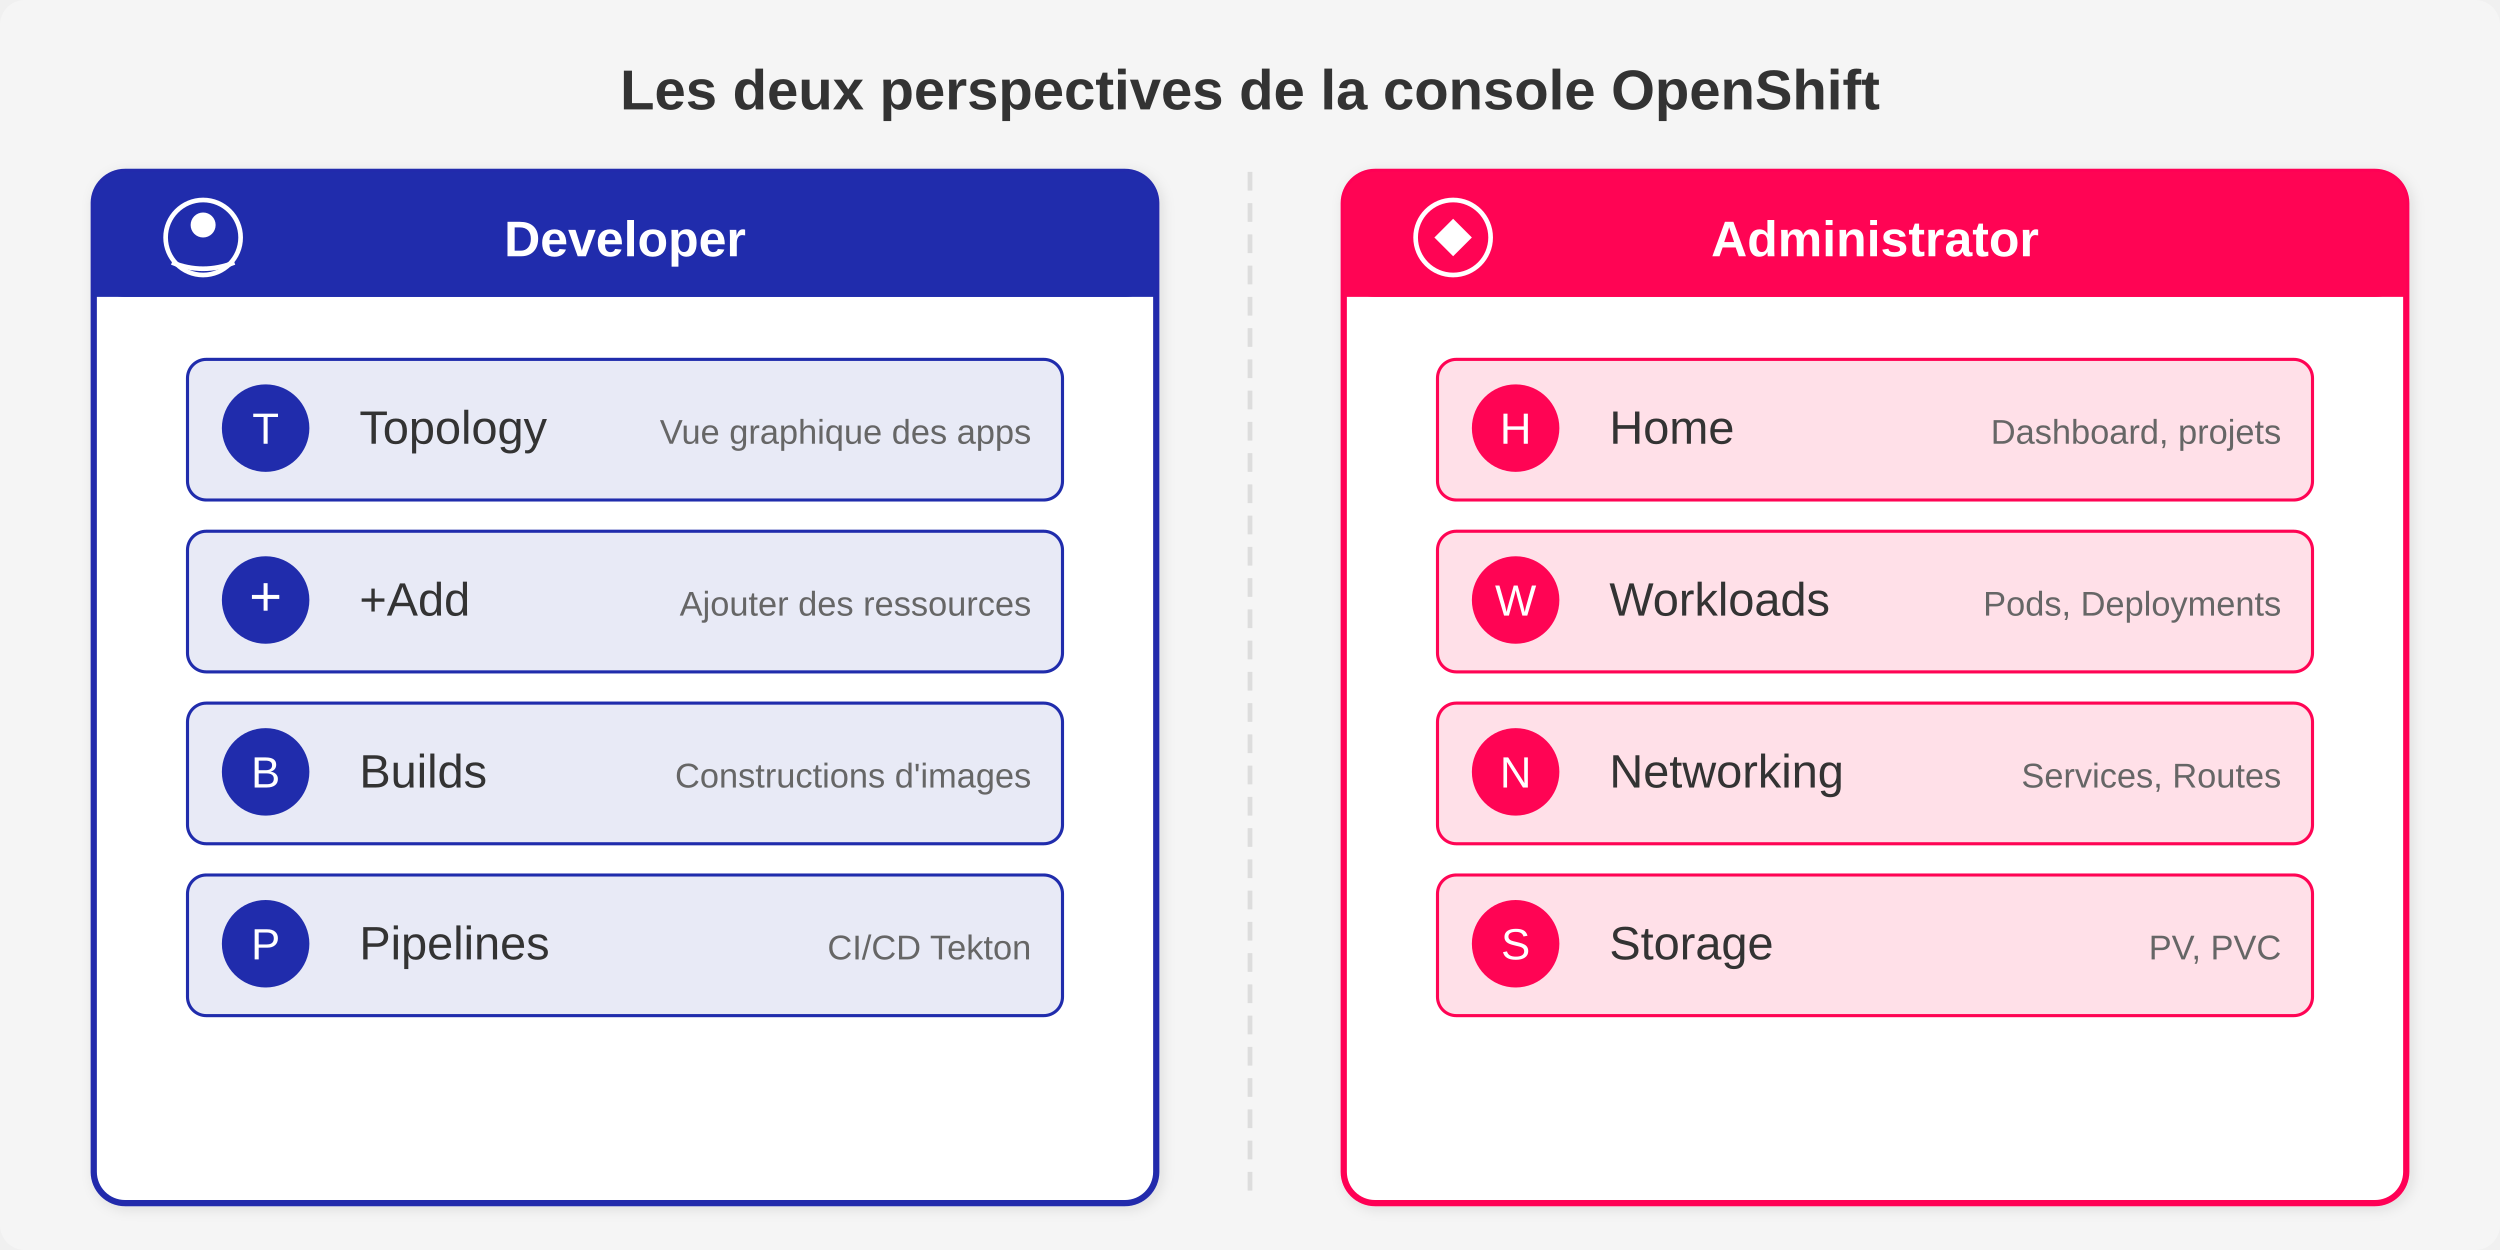
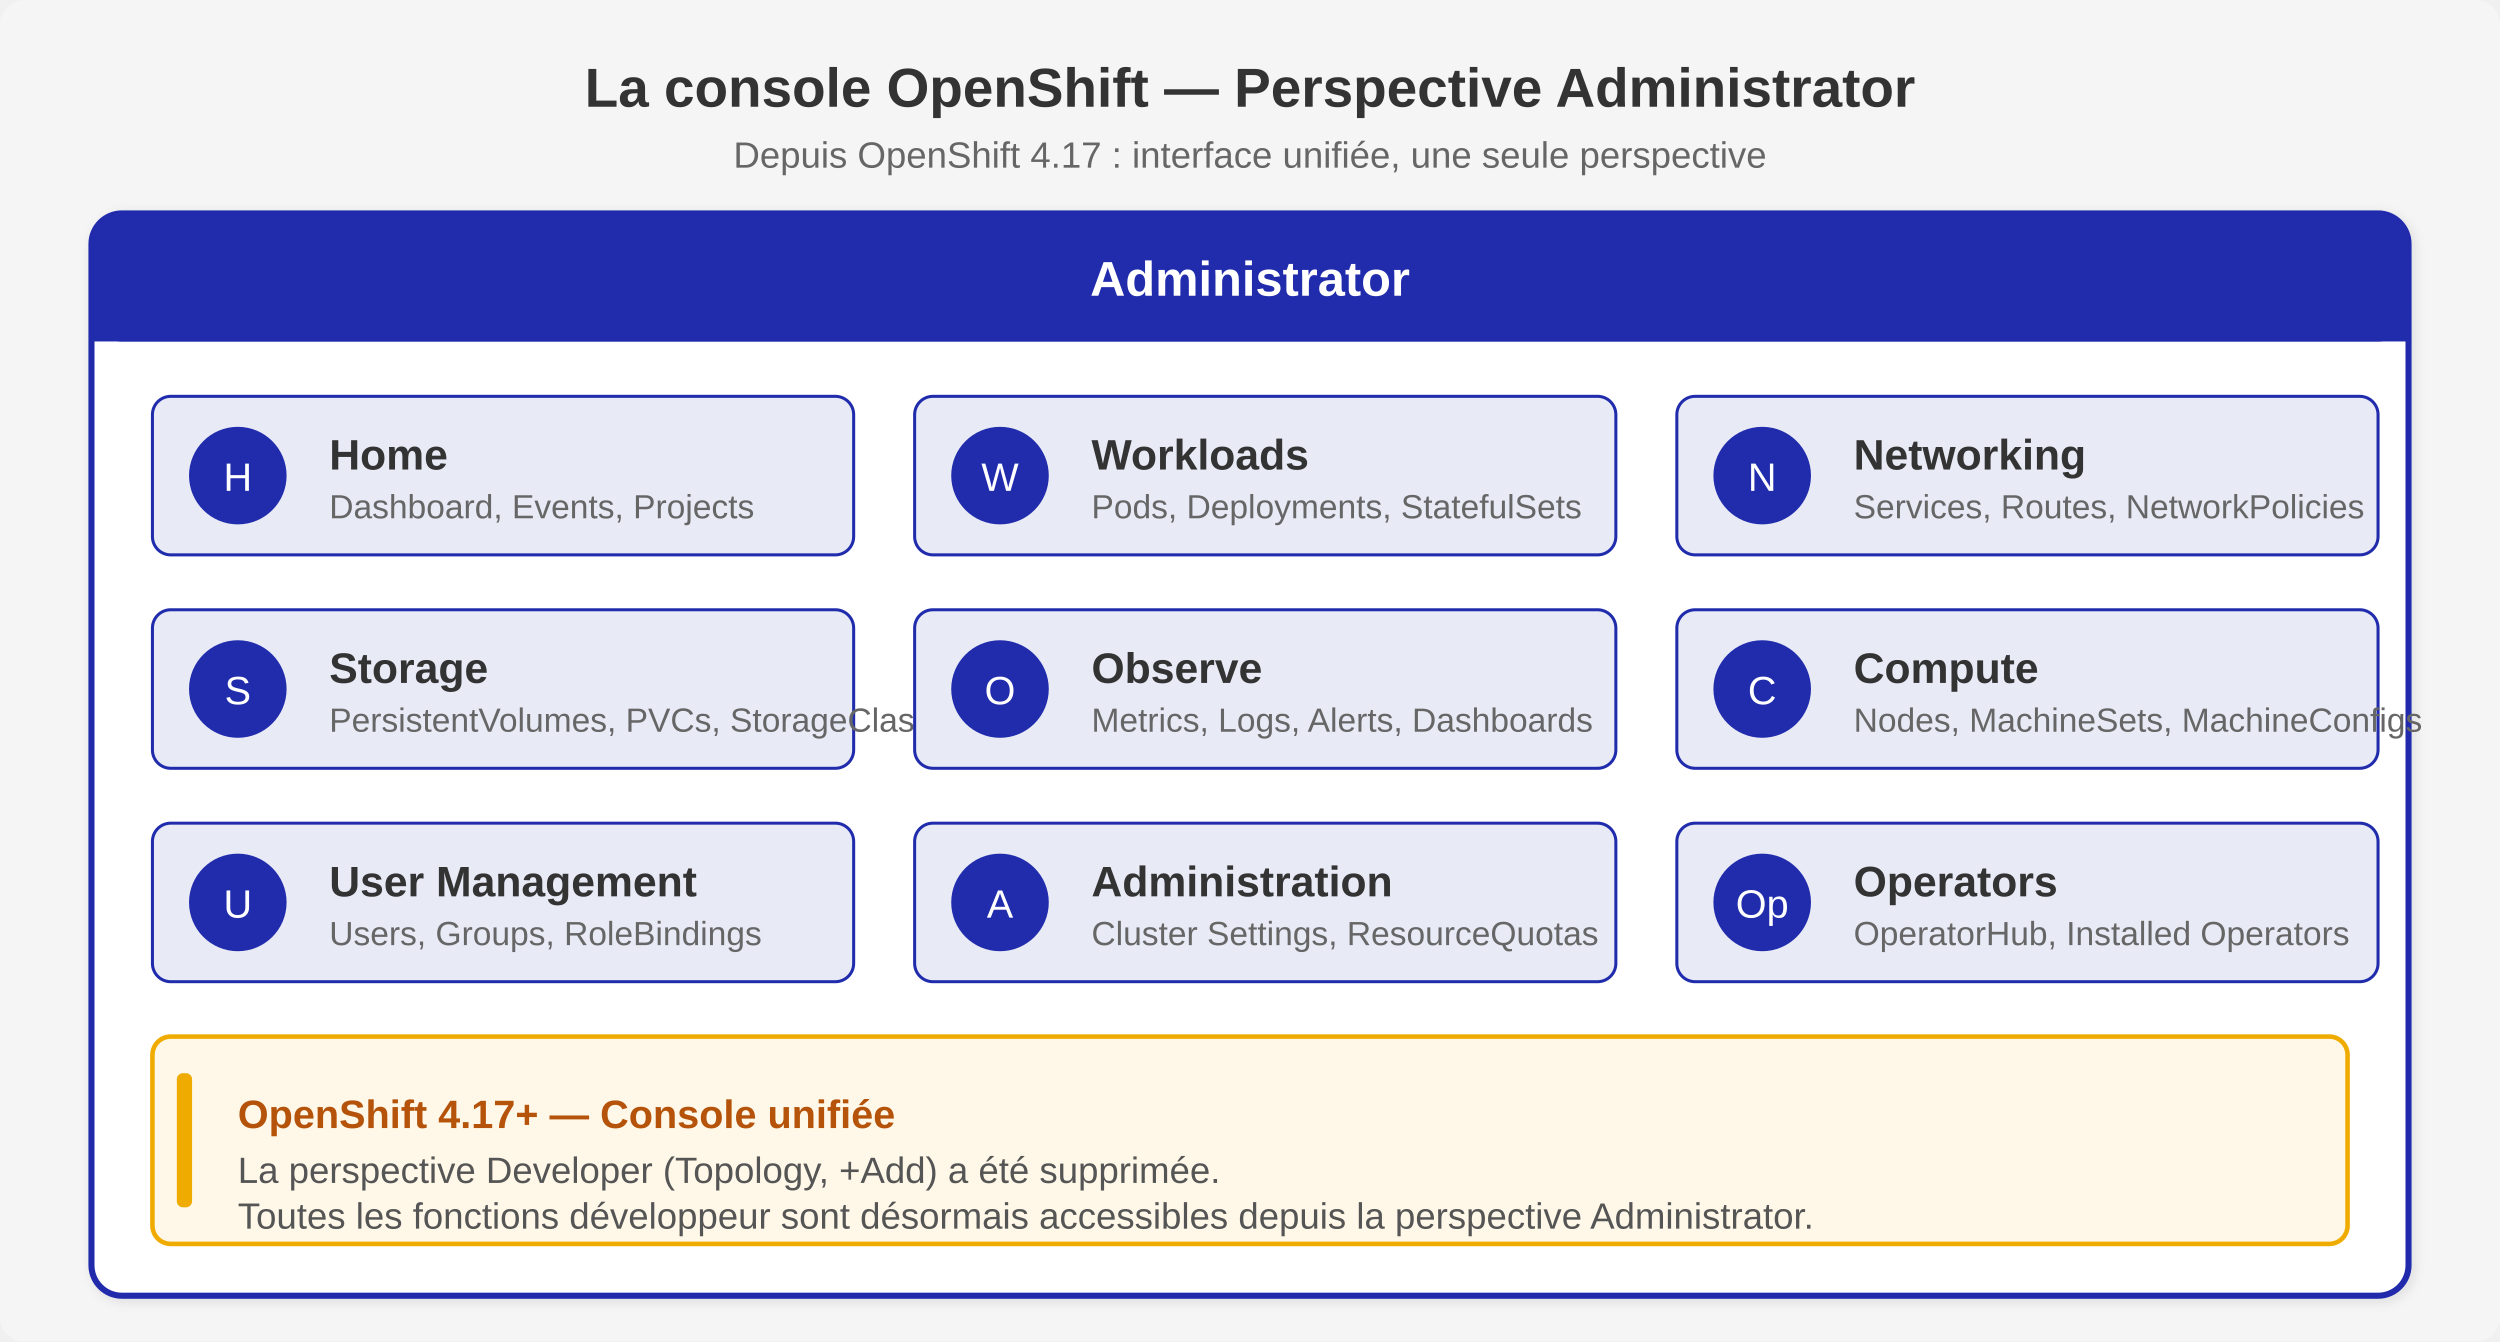
- <svg xmlns="http://www.w3.org/2000/svg" viewBox="0 0 800 400" width="800" height="400" font-family="'Segoe UI', Arial, sans-serif">
+ <svg xmlns="http://www.w3.org/2000/svg" viewBox="0 0 820 440" width="820" height="440" font-family="'Segoe UI', Arial, sans-serif">
  <defs>
    <filter id="shadow" x="-2%" y="-2%" width="104%" height="104%">
      <feDropShadow dx="1" dy="1" stdDeviation="2" flood-opacity="0.1" />
    </filter>
  </defs>
-   <rect width="800" height="400" rx="8" fill="#F5F5F5" />
-   <text x="400" y="35" text-anchor="middle" font-size="18" font-weight="bold" fill="#333">Les deux perspectives de la console OpenShift</text>
-   <line x1="400" y1="55" x2="400" y2="385" stroke="#DDD" stroke-width="1.5" stroke-dasharray="6,4" />
-   <rect x="30" y="55" width="340" height="330" rx="10" fill="white" stroke="#202cac" stroke-width="2" filter="url(#shadow)" />
-   <rect x="30" y="55" width="340" height="40" rx="10" fill="#202cac" />
-   <rect x="30" y="85" width="340" height="10" fill="#202cac" />
-   <text x="200" y="82" text-anchor="middle" font-size="16" font-weight="bold" fill="white">Developer</text>
-   <circle cx="65" cy="76" r="12" fill="none" stroke="white" stroke-width="1.5" />
-   <circle cx="65" cy="72" r="4" fill="white" />
-   <path d="M55 84 Q65 88 75 84" stroke="white" stroke-width="1.5" fill="none" />
-   <g transform="translate(60, 115)">
-     <rect width="280" height="45" rx="6" fill="#e8eaf6" stroke="#202cac" stroke-width="1" />
-     <circle cx="25" cy="22" r="14" fill="#202cac" />
-     <text x="25" y="27" text-anchor="middle" font-size="14" fill="white">T</text>
-     <text x="55" y="27" font-size="15" fill="#333">Topology</text>
-     <text x="270" y="27" text-anchor="end" font-size="11" fill="#666">Vue graphique des apps</text>
+   <rect width="820" height="440" rx="8" fill="#F5F5F5" />
+   <text x="410" y="35" text-anchor="middle" font-size="18" font-weight="bold" fill="#333">La console OpenShift — Perspective Administrator</text>
+   <text x="410" y="55" text-anchor="middle" font-size="12" fill="#666">Depuis OpenShift 4.17 : interface unifiée, une seule perspective</text>
+   <rect x="30" y="70" width="760" height="355" rx="10" fill="white" stroke="#202cac" stroke-width="2" filter="url(#shadow)" />
+   <rect x="30" y="70" width="760" height="42" rx="10" fill="#202cac" />
+   <rect x="30" y="100" width="760" height="12" fill="#202cac" />
+   <text x="410" y="97" text-anchor="middle" font-size="16" font-weight="bold" fill="white">Administrator</text>
+   <g transform="translate(50, 130)">
+     <rect width="230" height="52" rx="6" fill="#e8eaf6" stroke="#202cac" stroke-width="1" />
+     <circle cx="28" cy="26" r="16" fill="#202cac" />
+     <text x="28" y="31" text-anchor="middle" font-size="13" fill="white">H</text>
+     <text x="58" y="24" font-size="14" font-weight="bold" fill="#333">Home</text>
+     <text x="58" y="40" font-size="11" fill="#666">Dashboard, Events, Projects</text>
  </g>
-   <g transform="translate(60, 170)">
-     <rect width="280" height="45" rx="6" fill="#e8eaf6" stroke="#202cac" stroke-width="1" />
-     <circle cx="25" cy="22" r="14" fill="#202cac" />
-     <text x="25" y="27" text-anchor="middle" font-size="18" fill="white">+</text>
-     <text x="55" y="27" font-size="15" fill="#333">+Add</text>
-     <text x="270" y="27" text-anchor="end" font-size="11" fill="#666">Ajouter des ressources</text>
+   <g transform="translate(300, 130)">
+     <rect width="230" height="52" rx="6" fill="#e8eaf6" stroke="#202cac" stroke-width="1" />
+     <circle cx="28" cy="26" r="16" fill="#202cac" />
+     <text x="28" y="31" text-anchor="middle" font-size="13" fill="white">W</text>
+     <text x="58" y="24" font-size="14" font-weight="bold" fill="#333">Workloads</text>
+     <text x="58" y="40" font-size="11" fill="#666">Pods, Deployments, StatefulSets</text>
  </g>
-   <g transform="translate(60, 225)">
-     <rect width="280" height="45" rx="6" fill="#e8eaf6" stroke="#202cac" stroke-width="1" />
-     <circle cx="25" cy="22" r="14" fill="#202cac" />
-     <text x="25" y="27" text-anchor="middle" font-size="14" fill="white">B</text>
-     <text x="55" y="27" font-size="15" fill="#333">Builds</text>
-     <text x="270" y="27" text-anchor="end" font-size="11" fill="#666">Constructions d'images</text>
+   <g transform="translate(550, 130)">
+     <rect width="230" height="52" rx="6" fill="#e8eaf6" stroke="#202cac" stroke-width="1" />
+     <circle cx="28" cy="26" r="16" fill="#202cac" />
+     <text x="28" y="31" text-anchor="middle" font-size="13" fill="white">N</text>
+     <text x="58" y="24" font-size="14" font-weight="bold" fill="#333">Networking</text>
+     <text x="58" y="40" font-size="11" fill="#666">Services, Routes, NetworkPolicies</text>
  </g>
-   <g transform="translate(60, 280)">
-     <rect width="280" height="45" rx="6" fill="#e8eaf6" stroke="#202cac" stroke-width="1" />
-     <circle cx="25" cy="22" r="14" fill="#202cac" />
-     <text x="25" y="27" text-anchor="middle" font-size="14" fill="white">P</text>
-     <text x="55" y="27" font-size="15" fill="#333">Pipelines</text>
-     <text x="270" y="27" text-anchor="end" font-size="11" fill="#666">CI/CD Tekton</text>
+   <g transform="translate(50, 200)">
+     <rect width="230" height="52" rx="6" fill="#e8eaf6" stroke="#202cac" stroke-width="1" />
+     <circle cx="28" cy="26" r="16" fill="#202cac" />
+     <text x="28" y="31" text-anchor="middle" font-size="13" fill="white">S</text>
+     <text x="58" y="24" font-size="14" font-weight="bold" fill="#333">Storage</text>
+     <text x="58" y="40" font-size="11" fill="#666">PersistentVolumes, PVCs, StorageClass</text>
  </g>
-   <rect x="430" y="55" width="340" height="330" rx="10" fill="white" stroke="#ff0454" stroke-width="2" filter="url(#shadow)" />
-   <rect x="430" y="55" width="340" height="40" rx="10" fill="#ff0454" />
-   <rect x="430" y="85" width="340" height="10" fill="#ff0454" />
-   <text x="600" y="82" text-anchor="middle" font-size="16" font-weight="bold" fill="white">Administrator</text>
-   <circle cx="465" cy="76" r="12" fill="none" stroke="white" stroke-width="1.5" />
-   <path d="M459 76 L465 70 L471 76 L465 82Z" fill="white" />
-   <g transform="translate(460, 115)">
-     <rect width="280" height="45" rx="6" fill="#ffe0e8" stroke="#ff0454" stroke-width="1" />
-     <circle cx="25" cy="22" r="14" fill="#ff0454" />
-     <text x="25" y="27" text-anchor="middle" font-size="14" fill="white">H</text>
-     <text x="55" y="27" font-size="15" fill="#333">Home</text>
-     <text x="270" y="27" text-anchor="end" font-size="11" fill="#666">Dashboard, projets</text>
+   <g transform="translate(300, 200)">
+     <rect width="230" height="52" rx="6" fill="#e8eaf6" stroke="#202cac" stroke-width="1" />
+     <circle cx="28" cy="26" r="16" fill="#202cac" />
+     <text x="28" y="31" text-anchor="middle" font-size="13" fill="white">O</text>
+     <text x="58" y="24" font-size="14" font-weight="bold" fill="#333">Observe</text>
+     <text x="58" y="40" font-size="11" fill="#666">Metrics, Logs, Alerts, Dashboards</text>
  </g>
-   <g transform="translate(460, 170)">
-     <rect width="280" height="45" rx="6" fill="#ffe0e8" stroke="#ff0454" stroke-width="1" />
-     <circle cx="25" cy="22" r="14" fill="#ff0454" />
-     <text x="25" y="27" text-anchor="middle" font-size="14" fill="white">W</text>
-     <text x="55" y="27" font-size="15" fill="#333">Workloads</text>
-     <text x="270" y="27" text-anchor="end" font-size="11" fill="#666">Pods, Deployments</text>
+   <g transform="translate(550, 200)">
+     <rect width="230" height="52" rx="6" fill="#e8eaf6" stroke="#202cac" stroke-width="1" />
+     <circle cx="28" cy="26" r="16" fill="#202cac" />
+     <text x="28" y="31" text-anchor="middle" font-size="13" fill="white">C</text>
+     <text x="58" y="24" font-size="14" font-weight="bold" fill="#333">Compute</text>
+     <text x="58" y="40" font-size="11" fill="#666">Nodes, MachineSets, MachineConfigs</text>
  </g>
-   <g transform="translate(460, 225)">
-     <rect width="280" height="45" rx="6" fill="#ffe0e8" stroke="#ff0454" stroke-width="1" />
-     <circle cx="25" cy="22" r="14" fill="#ff0454" />
-     <text x="25" y="27" text-anchor="middle" font-size="14" fill="white">N</text>
-     <text x="55" y="27" font-size="15" fill="#333">Networking</text>
-     <text x="270" y="27" text-anchor="end" font-size="11" fill="#666">Services, Routes</text>
+   <g transform="translate(50, 270)">
+     <rect width="230" height="52" rx="6" fill="#e8eaf6" stroke="#202cac" stroke-width="1" />
+     <circle cx="28" cy="26" r="16" fill="#202cac" />
+     <text x="28" y="31" text-anchor="middle" font-size="13" fill="white">U</text>
+     <text x="58" y="24" font-size="14" font-weight="bold" fill="#333">User Management</text>
+     <text x="58" y="40" font-size="11" fill="#666">Users, Groups, RoleBindings</text>
  </g>
-   <g transform="translate(460, 280)">
-     <rect width="280" height="45" rx="6" fill="#ffe0e8" stroke="#ff0454" stroke-width="1" />
-     <circle cx="25" cy="22" r="14" fill="#ff0454" />
-     <text x="25" y="27" text-anchor="middle" font-size="14" fill="white">S</text>
-     <text x="55" y="27" font-size="15" fill="#333">Storage</text>
-     <text x="270" y="27" text-anchor="end" font-size="11" fill="#666">PV, PVC</text>
+   <g transform="translate(300, 270)">
+     <rect width="230" height="52" rx="6" fill="#e8eaf6" stroke="#202cac" stroke-width="1" />
+     <circle cx="28" cy="26" r="16" fill="#202cac" />
+     <text x="28" y="31" text-anchor="middle" font-size="13" fill="white">A</text>
+     <text x="58" y="24" font-size="14" font-weight="bold" fill="#333">Administration</text>
+     <text x="58" y="40" font-size="11" fill="#666">Cluster Settings, ResourceQuotas</text>
  </g>
+   <g transform="translate(550, 270)">
+     <rect width="230" height="52" rx="6" fill="#e8eaf6" stroke="#202cac" stroke-width="1" />
+     <circle cx="28" cy="26" r="16" fill="#202cac" />
+     <text x="28" y="31" text-anchor="middle" font-size="13" fill="white">Op</text>
+     <text x="58" y="24" font-size="14" font-weight="bold" fill="#333">Operators</text>
+     <text x="58" y="40" font-size="11" fill="#666">OperatorHub, Installed Operators</text>
+   </g>
+   <rect x="50" y="340" width="720" height="68" rx="6" fill="#fff8e8" stroke="#f0ab00" stroke-width="1.5" />
+   <rect x="58" y="352" width="5" height="44" rx="2" fill="#f0ab00" />
+   <text x="78" y="370" font-size="13" font-weight="bold" fill="#b45309">OpenShift 4.17+ — Console unifiée</text>
+   <text x="78" y="388" font-size="12" fill="#555">La perspective Developer (Topology, +Add) a été supprimée.</text>
+   <text x="78" y="403" font-size="12" fill="#555">Toutes les fonctions développeur sont désormais accessibles depuis la perspective Administrator.</text>
</svg>
